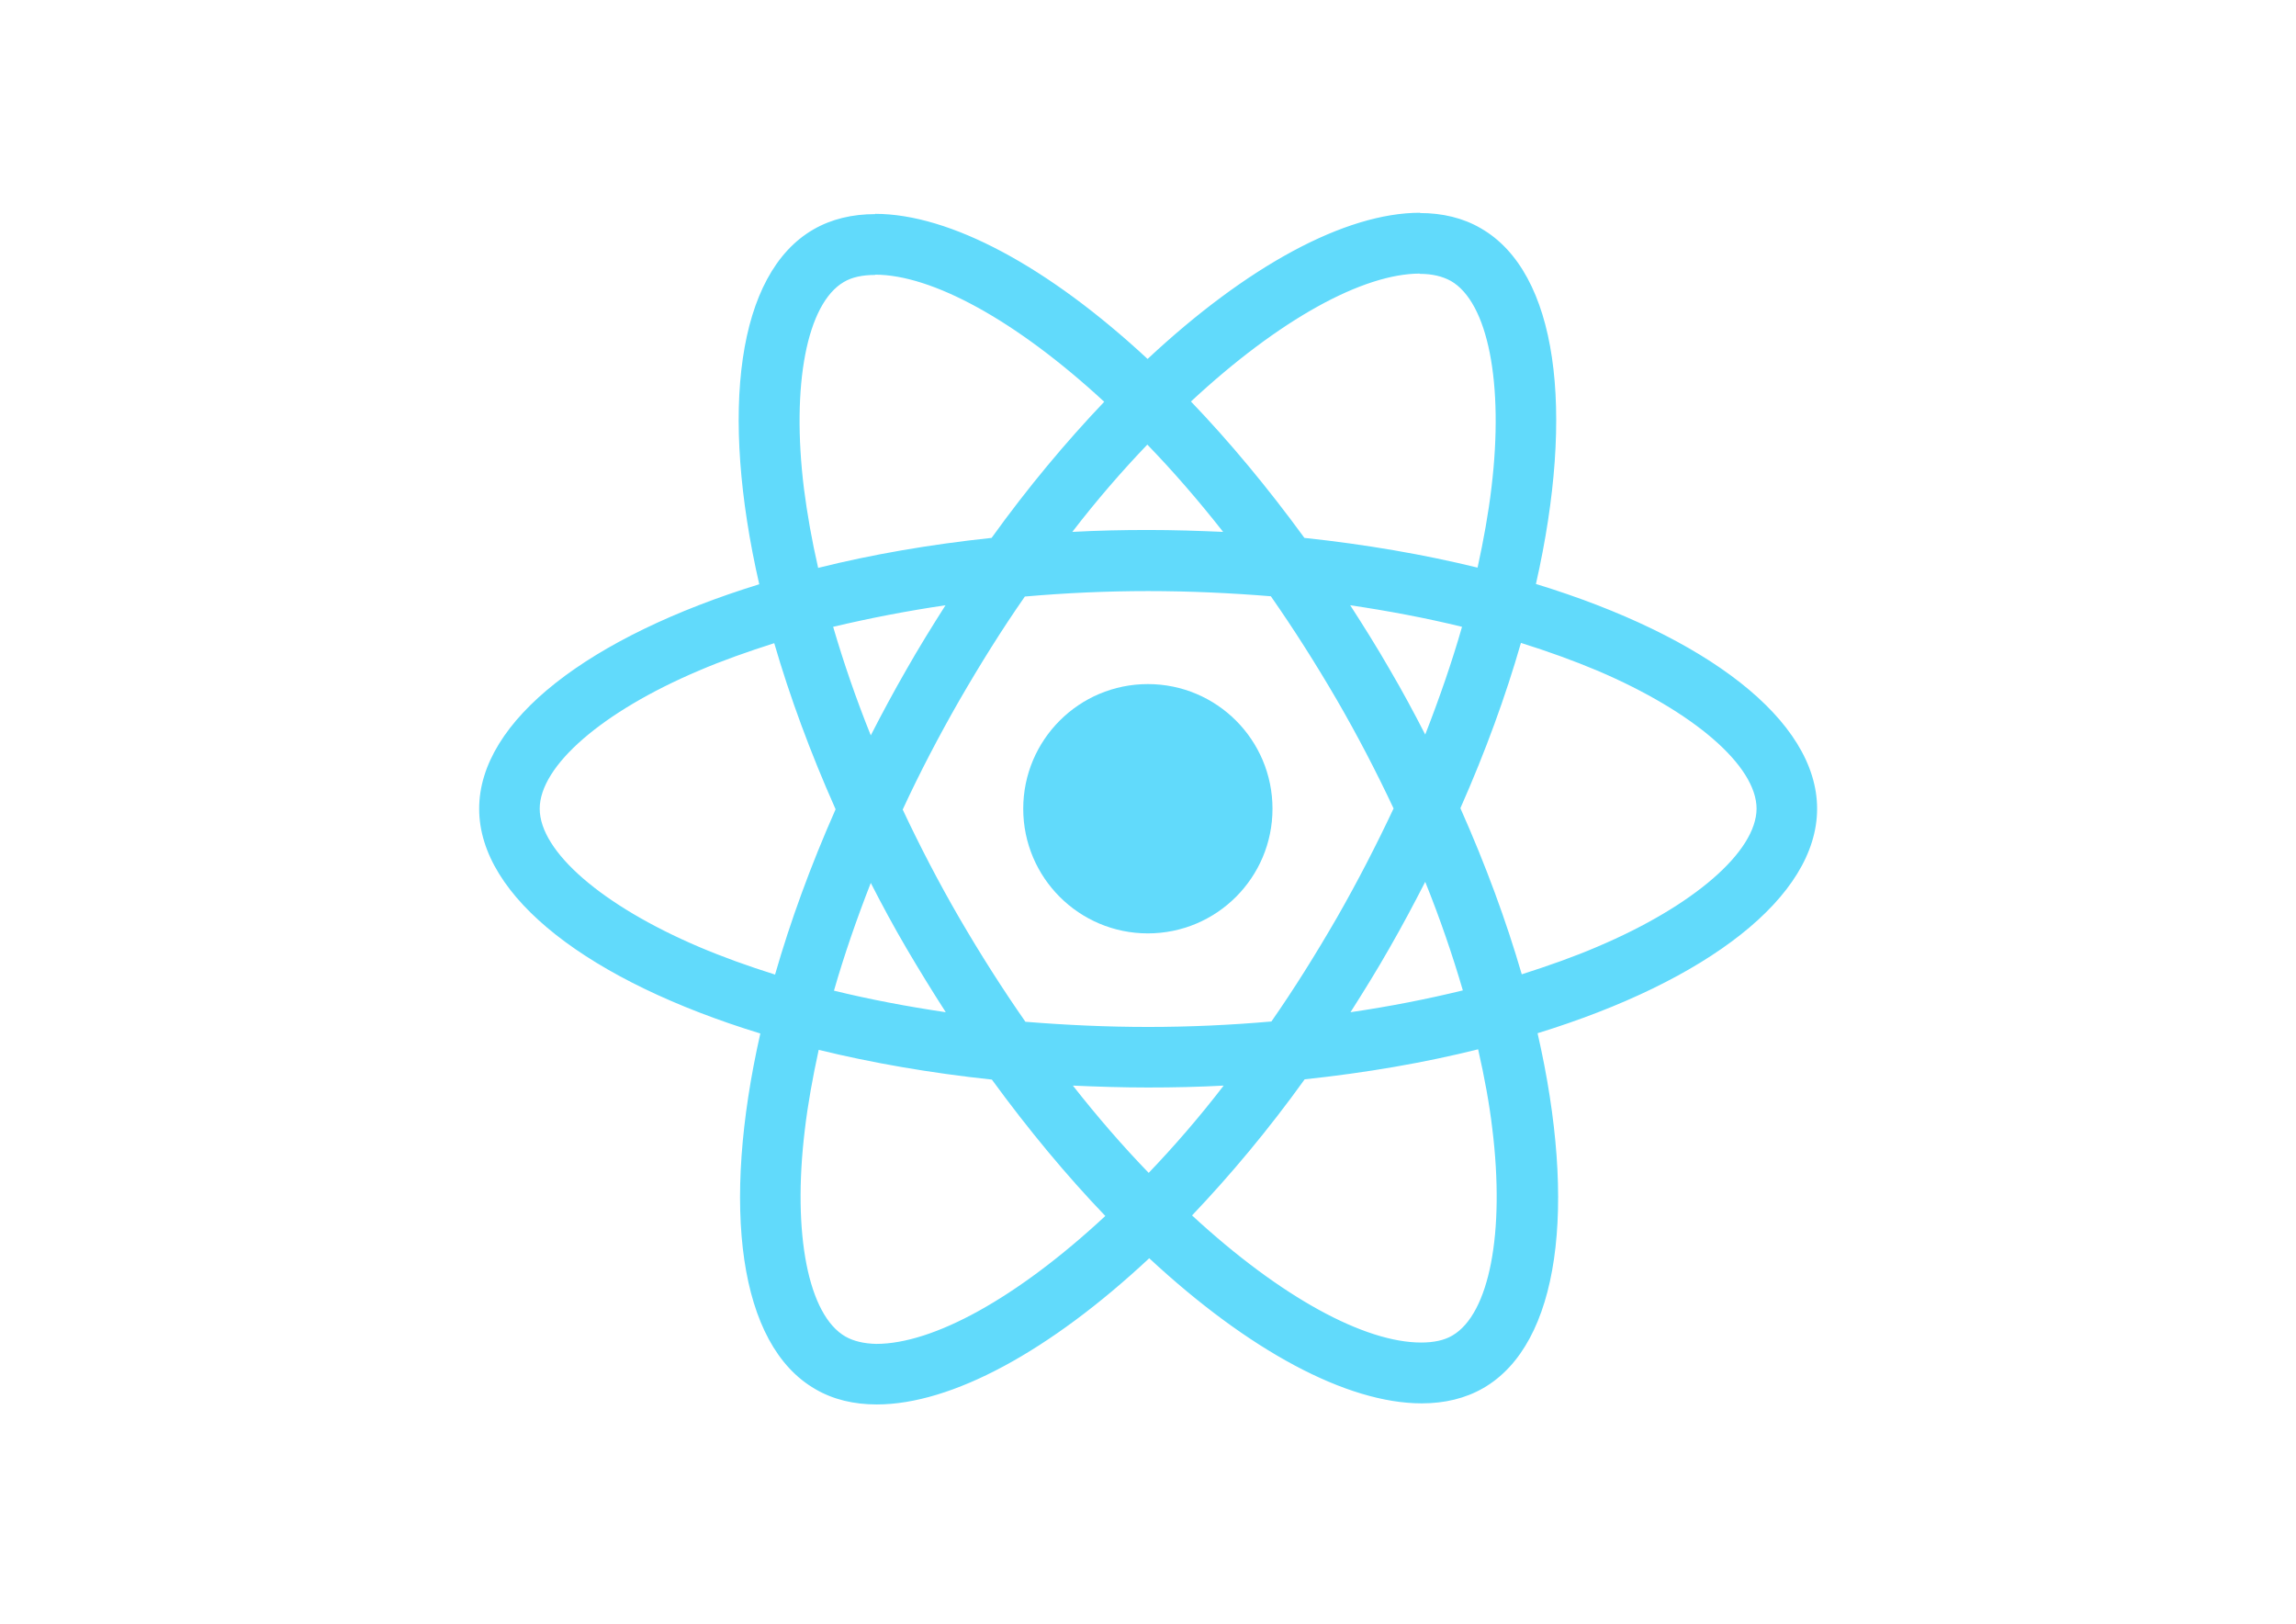
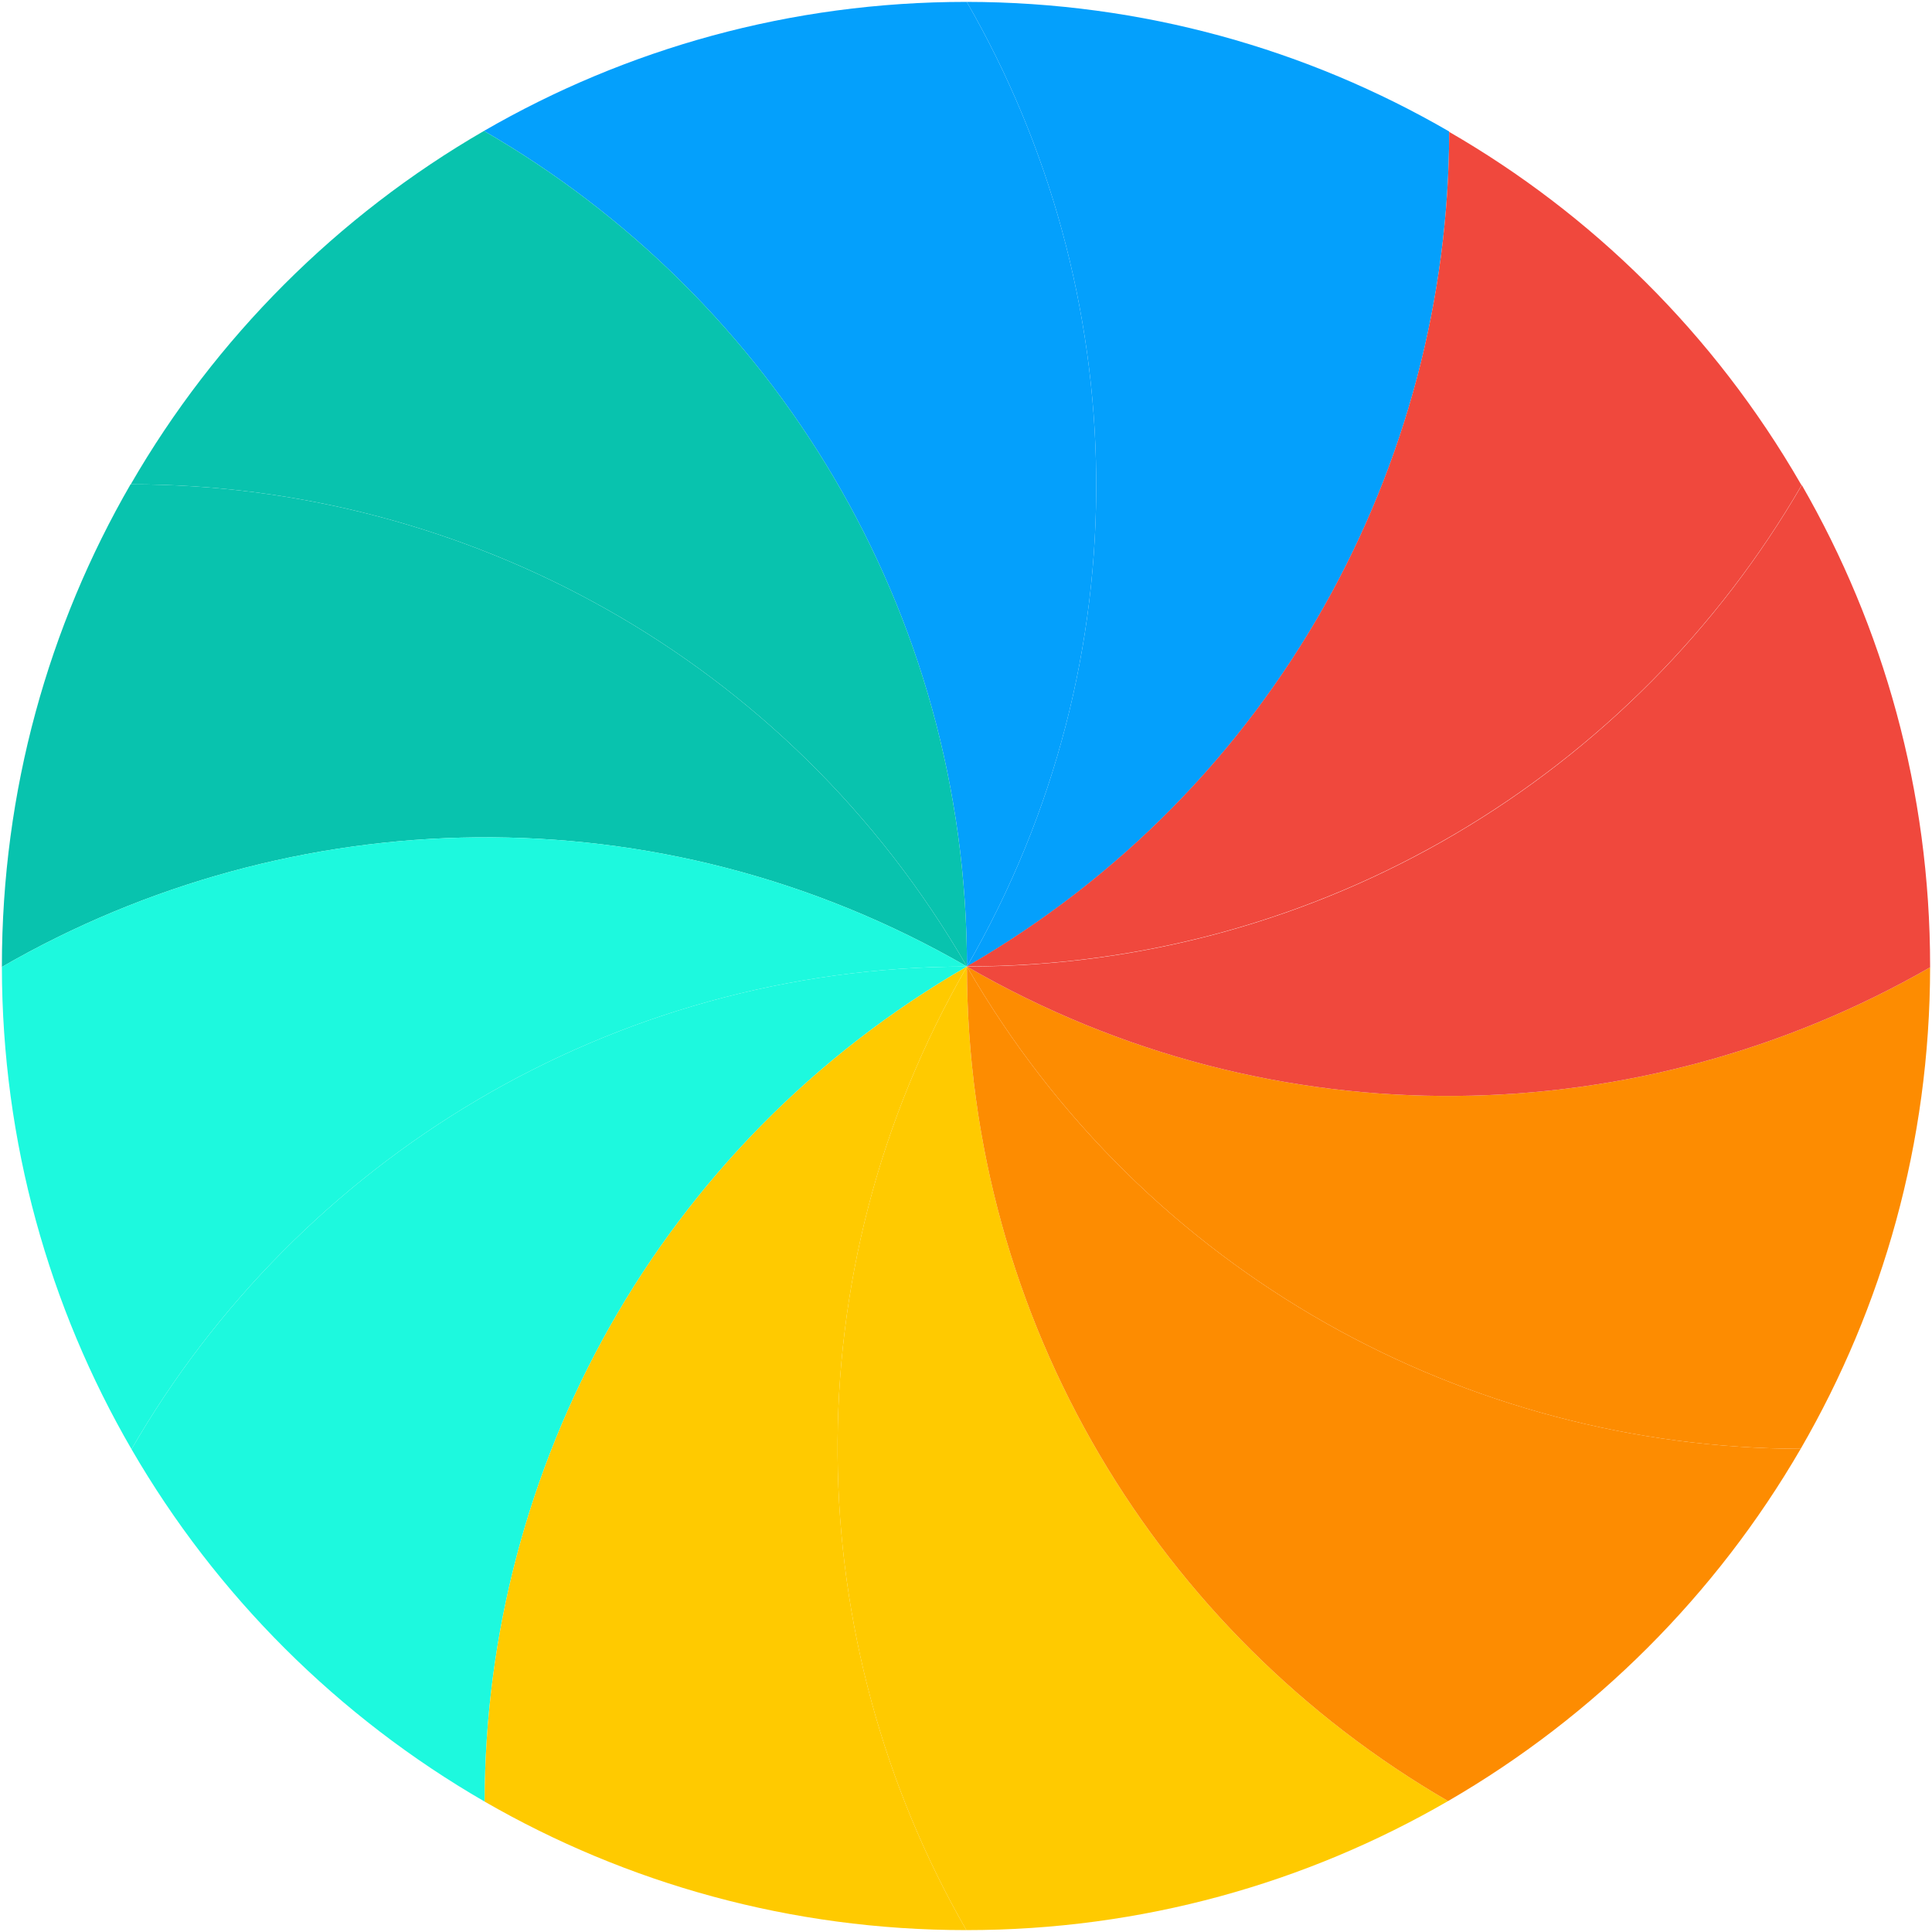
- <svg xmlns="http://www.w3.org/2000/svg" viewBox="0 0 841.9 595.3">
-   <g fill="#61DAFB">
-     <path d="M666.3 296.5c0-32.5-40.7-63.3-103.1-82.4 14.4-63.6 8-114.2-20.2-130.4-6.5-3.8-14.1-5.6-22.4-5.6v22.3c4.6 0 8.3.9 11.4 2.6 13.6 7.8 19.5 37.5 14.9 75.7-1.1 9.4-2.9 19.3-5.1 29.4-19.6-4.8-41-8.5-63.5-10.9-13.5-18.5-27.5-35.3-41.6-50 32.6-30.3 63.2-46.9 84-46.9V78c-27.5 0-63.5 19.6-99.9 53.6-36.4-33.8-72.4-53.2-99.9-53.2v22.3c20.7 0 51.4 16.5 84 46.6-14 14.7-28 31.4-41.3 49.9-22.6 2.4-44 6.1-63.6 11-2.3-10-4-19.7-5.2-29-4.7-38.2 1.1-67.9 14.6-75.8 3-1.8 6.9-2.6 11.5-2.6V78.5c-8.4 0-16 1.8-22.6 5.6-28.1 16.2-34.4 66.7-19.9 130.1-62.2 19.2-102.7 49.9-102.7 82.3 0 32.5 40.7 63.3 103.1 82.4-14.4 63.6-8 114.2 20.2 130.4 6.5 3.8 14.1 5.6 22.5 5.6 27.5 0 63.5-19.6 99.9-53.6 36.4 33.8 72.4 53.2 99.9 53.2 8.4 0 16-1.8 22.6-5.6 28.1-16.2 34.4-66.7 19.9-130.1 62-19.1 102.5-49.9 102.5-82.3zm-130.2-66.7c-3.7 12.9-8.3 26.2-13.5 39.5-4.1-8-8.4-16-13.1-24-4.6-8-9.5-15.8-14.4-23.4 14.2 2.1 27.9 4.7 41 7.9zm-45.8 106.5c-7.8 13.5-15.8 26.3-24.1 38.2-14.9 1.3-30 2-45.2 2-15.1 0-30.2-.7-45-1.9-8.3-11.9-16.4-24.6-24.2-38-7.6-13.1-14.5-26.4-20.8-39.8 6.2-13.4 13.2-26.8 20.7-39.9 7.8-13.5 15.8-26.3 24.1-38.2 14.9-1.3 30-2 45.2-2 15.1 0 30.2.7 45 1.9 8.3 11.9 16.4 24.6 24.2 38 7.6 13.1 14.5 26.4 20.8 39.8-6.3 13.4-13.2 26.8-20.7 39.9zm32.3-13c5.4 13.4 10 26.8 13.8 39.8-13.1 3.2-26.9 5.9-41.2 8 4.9-7.7 9.8-15.6 14.4-23.7 4.6-8 8.9-16.1 13-24.1zM421.2 430c-9.3-9.6-18.6-20.3-27.8-32 9 .4 18.2.7 27.5.7 9.4 0 18.7-.2 27.8-.7-9 11.7-18.3 22.4-27.5 32zm-74.4-58.9c-14.2-2.1-27.9-4.7-41-7.9 3.7-12.9 8.3-26.2 13.5-39.5 4.1 8 8.4 16 13.1 24 4.7 8 9.5 15.8 14.4 23.4zM420.7 163c9.3 9.6 18.6 20.3 27.8 32-9-.4-18.2-.7-27.5-.7-9.4 0-18.7.2-27.8.7 9-11.7 18.3-22.4 27.5-32zm-74 58.9c-4.9 7.7-9.8 15.6-14.4 23.7-4.6 8-8.9 16-13 24-5.4-13.4-10-26.8-13.8-39.8 13.1-3.1 26.9-5.8 41.2-7.9zm-90.5 125.2c-35.4-15.1-58.3-34.9-58.3-50.6 0-15.7 22.9-35.6 58.3-50.6 8.6-3.7 18-7 27.7-10.1 5.7 19.6 13.2 40 22.5 60.9-9.2 20.8-16.6 41.1-22.2 60.6-9.9-3.1-19.3-6.5-28-10.2zM310 490c-13.6-7.8-19.5-37.5-14.9-75.7 1.1-9.4 2.9-19.3 5.1-29.4 19.6 4.8 41 8.5 63.5 10.9 13.5 18.5 27.5 35.3 41.6 50-32.6 30.3-63.2 46.9-84 46.9-4.5-.1-8.3-1-11.3-2.7zm237.2-76.2c4.7 38.2-1.1 67.9-14.6 75.8-3 1.8-6.9 2.6-11.5 2.6-20.7 0-51.4-16.5-84-46.6 14-14.7 28-31.4 41.3-49.9 22.6-2.4 44-6.1 63.6-11 2.3 10.1 4.1 19.8 5.2 29.1zm38.5-66.7c-8.6 3.7-18 7-27.7 10.1-5.7-19.6-13.2-40-22.5-60.9 9.2-20.8 16.6-41.1 22.2-60.6 9.9 3.1 19.3 6.5 28.1 10.2 35.4 15.1 58.3 34.9 58.3 50.6-.1 15.7-23 35.6-58.4 50.6zM320.8 78.4z" />
-     <circle cx="420.9" cy="296.5" r="45.7" />
-     <path d="M520.5 78.1z" />
-   </g>
+ <svg xmlns="http://www.w3.org/2000/svg" t="1563350379647" class="icon" viewBox="0 0 1024 1024" version="1.1" p-id="848" width="200" height="200">
+   <path d="M512.4 1c88.2 152.9 94.7 347.4 0.1 511.3 163.8-94.6 255.4-266.1 255.6-442.6C692.9 26.1 605.6 1.1 512.4 1z" fill="#04A0FC" p-id="849" />
+   <path d="M256.5 69.4c153 88.3 256 253.6 256 442.9 94.6-163.9 88.1-358.4-0.1-511.3h-0.4c-93.1 0-180.3 24.9-255.5 68.4z" fill="#04A0FC" p-id="850" />
+   <path d="M512.5 512.3c0-189.4-103-354.6-256-442.9-77.6 44.9-142.4 109.7-187.2 187.3 176.6-0.1 348.5 91.6 443.2 255.6z" fill="#08C3AE" p-id="851" />
+   <path d="M512.5 512.3c-94.7-164-266.6-255.7-443.3-255.6C25.8 331.8 1 419 1 512v0.5c153-88.3 347.6-94.8 511.5-0.2z" fill="#08C3AE" p-id="852" />
+   <path d="M1 512.5c0.1 93.1 25.1 180.4 68.7 255.6C158 615.2 323.2 512.3 512.5 512.3 348.6 417.7 154 424.2 1 512.5z" fill="#1DF9DE" p-id="853" />
+   <path d="M69.7 768.1c44.9 77.5 109.6 142 187.2 186.8 0.2-176.4 91.8-348 255.6-442.6-189.3 0-354.5 102.9-442.8 255.8z" fill="#1DF9DE" p-id="854" />
+   <path d="M256.9 954.9C332 998.2 419.1 1023 512 1023h0.2c-87.9-152.8-94.2-347 0.3-510.7-163.8 94.6-255.4 266.1-255.6 442.6z" fill="#FFCA00" p-id="855" />
+   <path d="M512.2 1023c93 0 180.2-24.9 255.3-68.4-152.5-88.4-255-253.4-255-442.3-94.5 163.7-88.2 357.9-0.3 510.7z" fill="#FFCA00" p-id="856" />
+   <path d="M954.4 767.9c-176.2-0.4-347.5-92-441.9-255.6 0 188.9 102.5 353.9 255 442.3 77.4-44.8 142-109.3 186.9-186.7z" fill="#FD8C01" p-id="857" />
+   <path d="M1023 512.7c-152.8 87.8-346.9 94.1-510.5-0.4 94.4 163.6 265.7 255.2 441.9 255.6 43.5-75.1 68.5-162.2 68.6-255.2z" fill="#FD8C01" p-id="858" />
+   <path d="M1023 512c0-92.8-24.8-179.9-68-254.9-88.4 152.6-253.4 255.2-442.5 255.2 163.6 94.5 357.7 88.2 510.5 0.4v-0.7z" fill="#F0483D" p-id="859" />
+   <path d="M954.5 256.6c-46.4-80.4-111.4-143.4-186.4-186.7-0.3 176.3-91.9 347.8-255.6 442.3 188.9 0 353.9-102.5 442.3-254.9 0-0.3-0.1-0.5-0.3-0.7z" fill="#F0483D" p-id="860" />
</svg>
